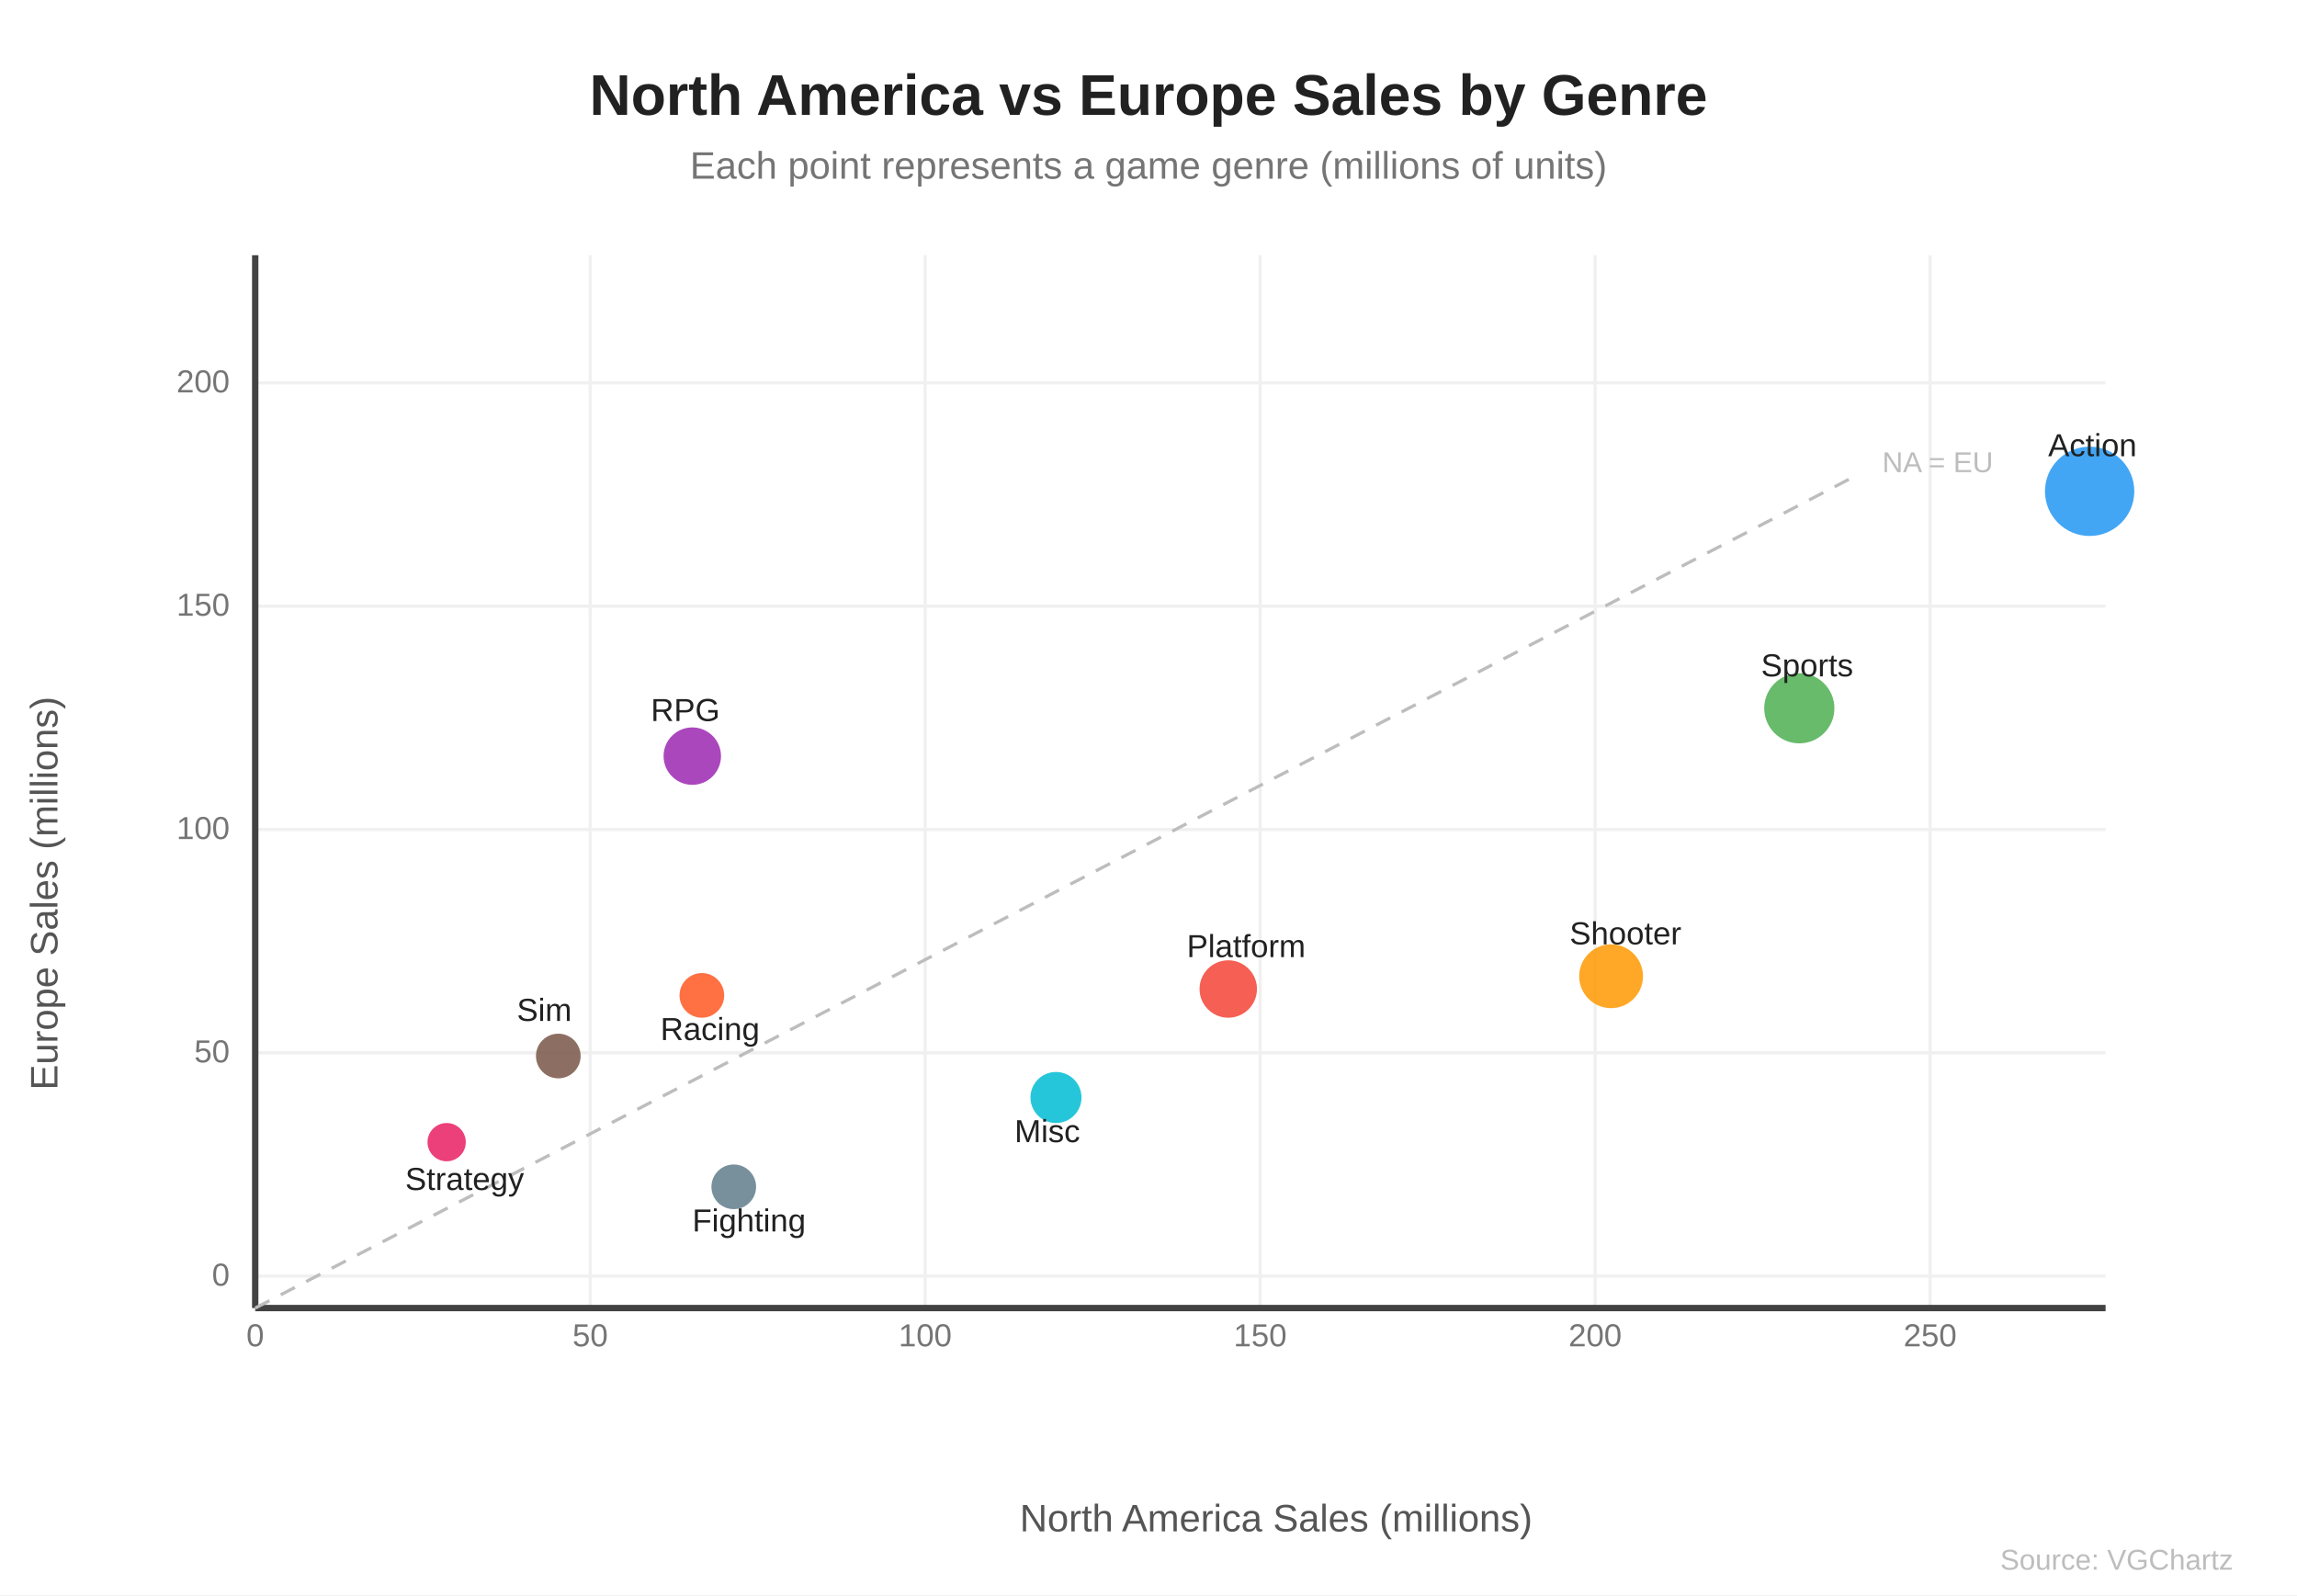
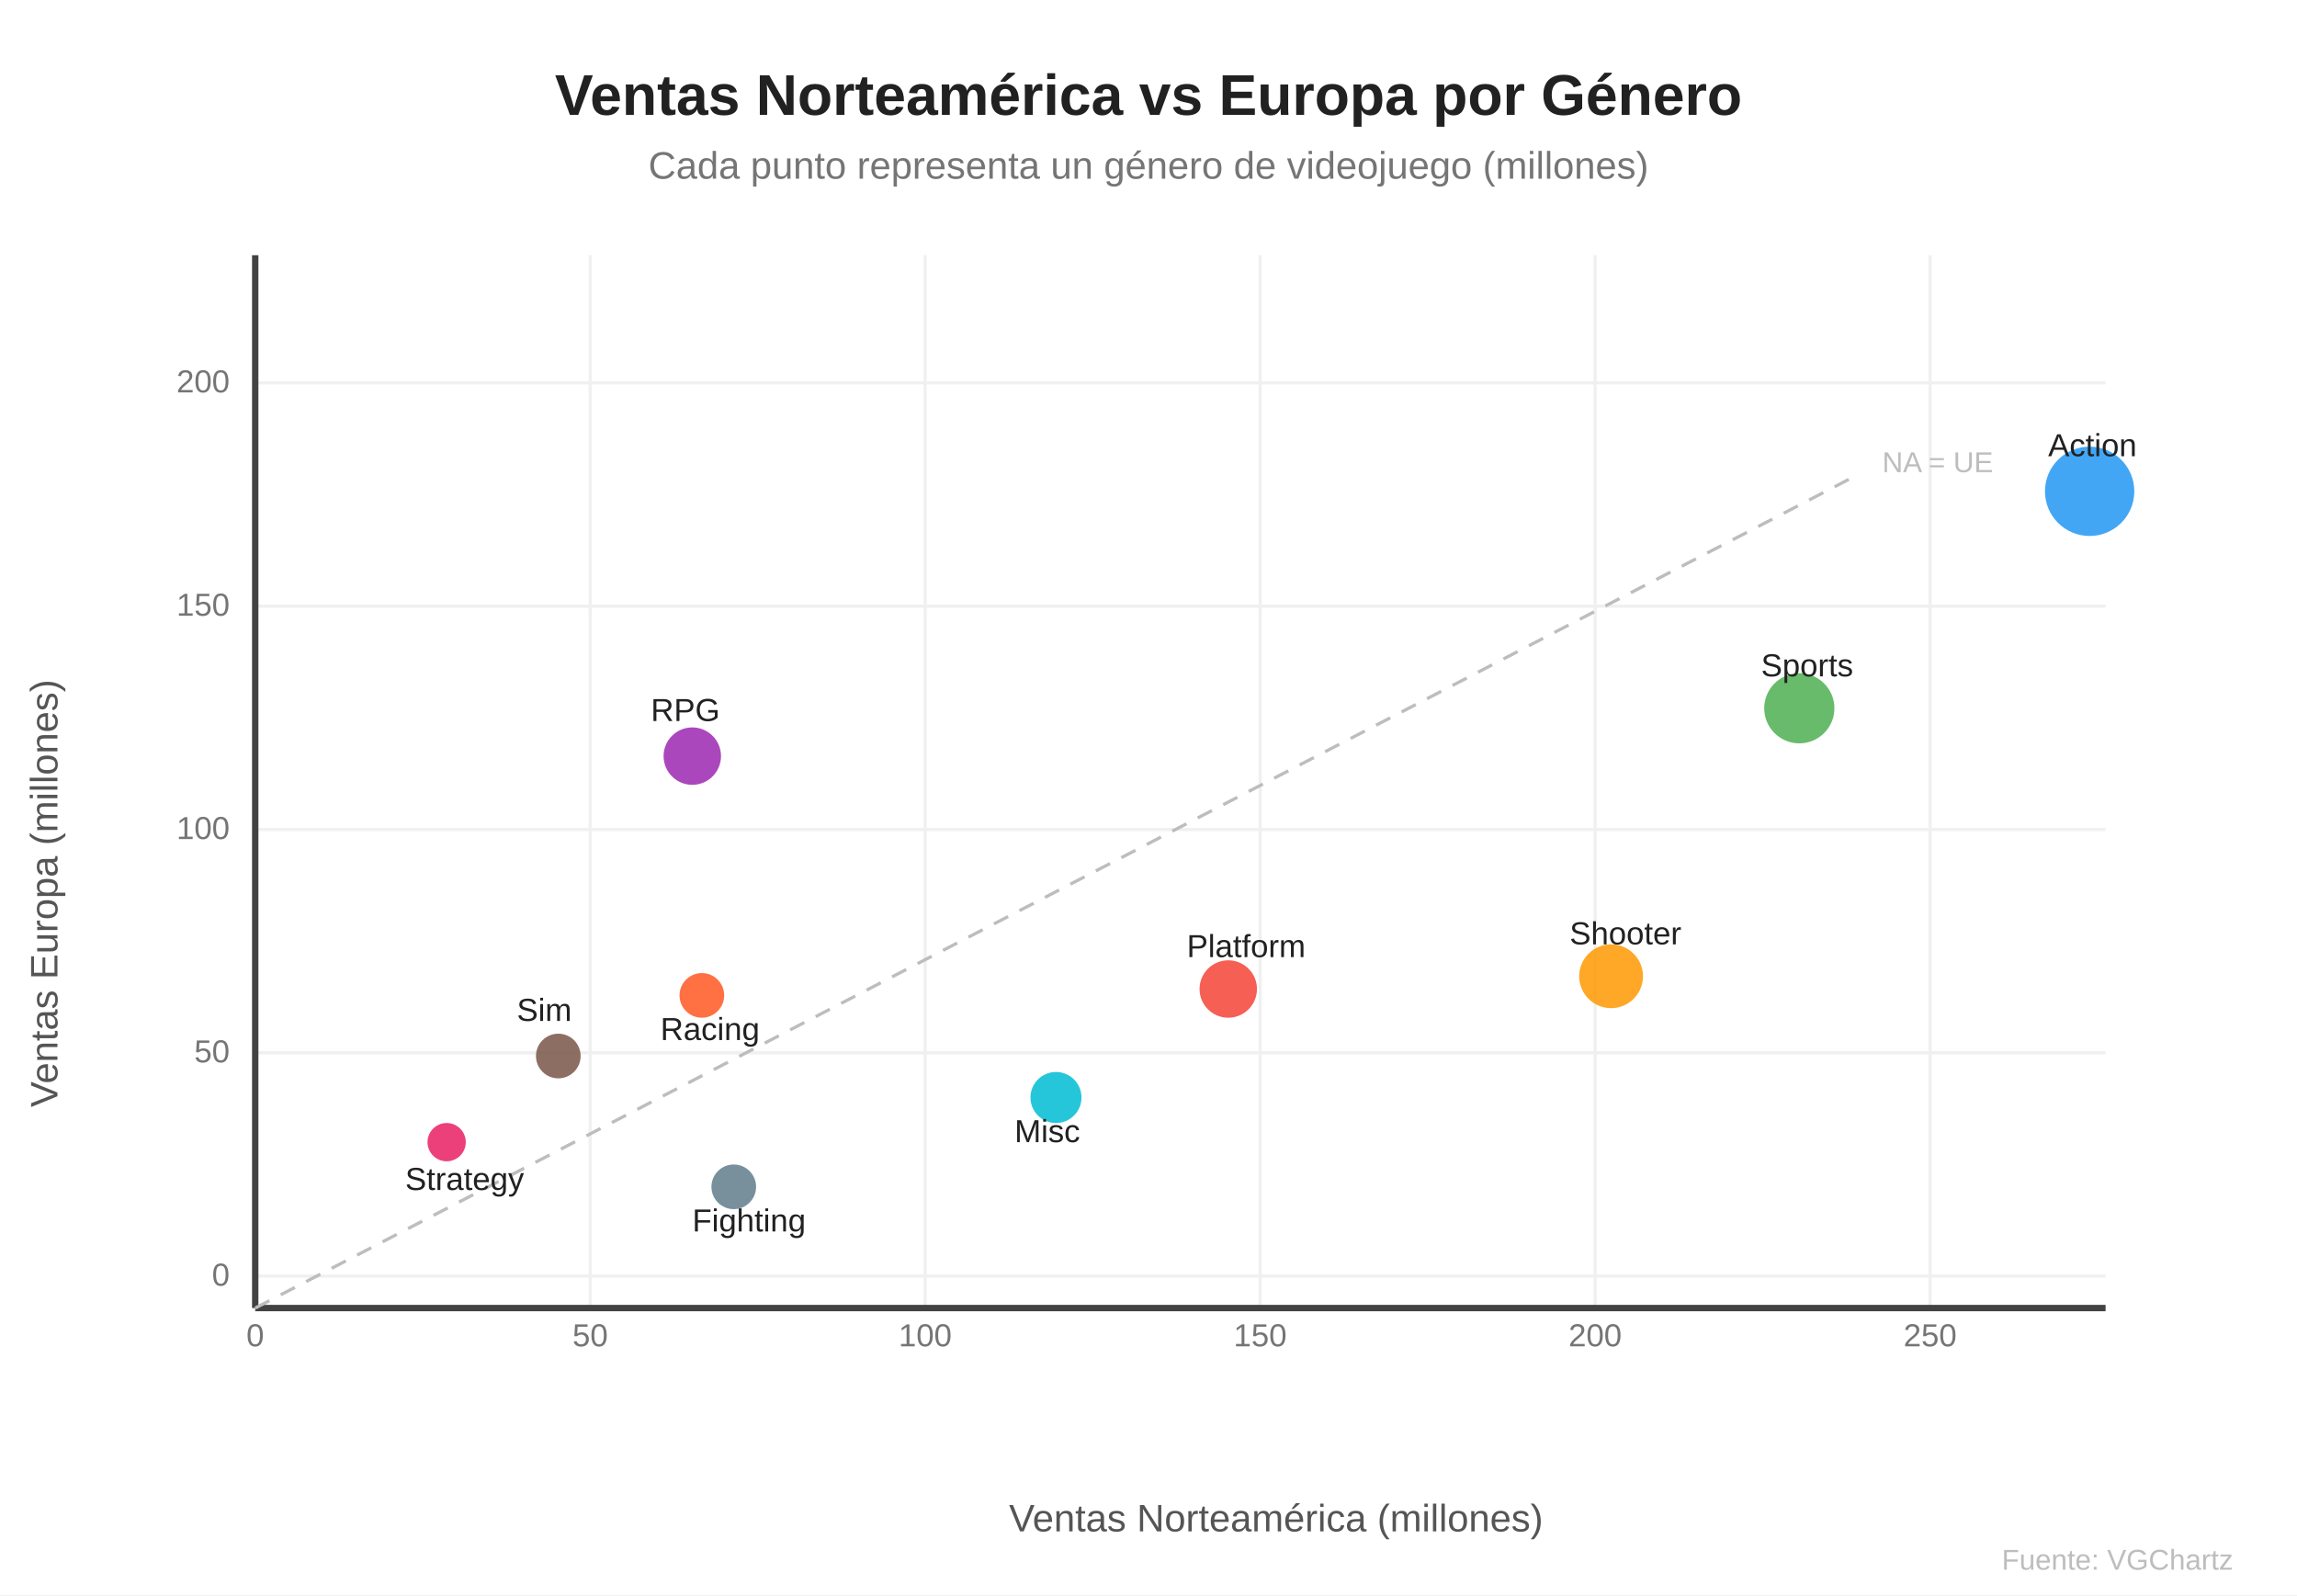
<svg xmlns="http://www.w3.org/2000/svg" width="720" height="500" viewBox="0 0 720 500">
  <rect width="720" height="500" fill="#ffffff" />
  <text x="360" y="36" text-anchor="middle" font-family="Arial,sans-serif" font-size="18" font-weight="bold" fill="#212121">
-     North America vs Europe Sales by Genre
+     Ventas Norteamérica vs Europa por Género
  </text>
-   <text x="360" y="56" text-anchor="middle" font-family="Arial,sans-serif" font-size="12" fill="#757575">Each point represents a game genre (millions of units)</text>
-   <text x="400" y="480" text-anchor="middle" font-family="Arial,sans-serif" font-size="12" fill="#555">North America Sales (millions)</text>
-   <text x="18" y="280" text-anchor="middle" font-family="Arial,sans-serif" font-size="12" fill="#555" transform="rotate(-90,18,280)">Europe Sales (millions)</text>
+   <text x="360" y="56" text-anchor="middle" font-family="Arial,sans-serif" font-size="12" fill="#757575">Cada punto representa un género de videojuego (millones)</text>
+   <text x="400" y="480" text-anchor="middle" font-family="Arial,sans-serif" font-size="12" fill="#555">Ventas Norteamérica (millones)</text>
+   <text x="18" y="280" text-anchor="middle" font-family="Arial,sans-serif" font-size="12" fill="#555" transform="rotate(-90,18,280)">Ventas Europa (millones)</text>
  <g stroke="#f0f0f0" stroke-width="1">
    <line x1="80" y1="400" x2="660" y2="400" />
    <line x1="80" y1="330" x2="660" y2="330" />
    <line x1="80" y1="260" x2="660" y2="260" />
    <line x1="80" y1="190" x2="660" y2="190" />
    <line x1="80" y1="120" x2="660" y2="120" />
    <line x1="80" y1="80" x2="80" y2="410" />
    <line x1="185" y1="80" x2="185" y2="410" />
    <line x1="290" y1="80" x2="290" y2="410" />
    <line x1="395" y1="80" x2="395" y2="410" />
    <line x1="500" y1="80" x2="500" y2="410" />
    <line x1="605" y1="80" x2="605" y2="410" />
  </g>
  <g font-family="Arial,sans-serif" font-size="10" fill="#757575" text-anchor="end">
    <text x="72" y="403">0</text>
    <text x="72" y="333">50</text>
    <text x="72" y="263">100</text>
    <text x="72" y="193">150</text>
    <text x="72" y="123">200</text>
  </g>
  <g font-family="Arial,sans-serif" font-size="10" fill="#757575" text-anchor="middle">
    <text x="80" y="422">0</text>
    <text x="185" y="422">50</text>
    <text x="290" y="422">100</text>
    <text x="395" y="422">150</text>
    <text x="500" y="422">200</text>
    <text x="605" y="422">250</text>
  </g>
  <line x1="80" y1="80" x2="80" y2="410" stroke="#424242" stroke-width="2" />
  <line x1="80" y1="410" x2="660" y2="410" stroke="#424242" stroke-width="2" />
  <line x1="80" y1="410" x2="580" y2="150" stroke="#bdbdbd" stroke-width="1" stroke-dasharray="5,4" />
-   <text x="590" y="148" font-family="Arial,sans-serif" font-size="9" fill="#bdbdbd">NA = EU</text>
+   <text x="590" y="148" font-family="Arial,sans-serif" font-size="9" fill="#bdbdbd">NA = UE</text>
  <circle id="dot-0" href="#row-0" cx="655" cy="154" r="14" fill="#2196F3" opacity="0.85" />
  <circle id="dot-1" href="#row-1" cx="564" cy="222" r="11" fill="#4CAF50" opacity="0.85" />
  <circle id="dot-2" href="#row-2" cx="505" cy="306" r="10" fill="#FF9800" opacity="0.85" />
  <circle id="dot-3" href="#row-3" cx="217" cy="237" r="9" fill="#9C27B0" opacity="0.85" />
  <circle id="dot-4" href="#row-4" cx="385" cy="310" r="9" fill="#F44336" opacity="0.85" />
  <circle id="dot-5" href="#row-5" cx="220" cy="312" r="7" fill="#FF5722" opacity="0.85" />
  <circle id="dot-6" href="#row-6" cx="331" cy="344" r="8" fill="#00BCD4" opacity="0.85" />
  <circle id="dot-7" href="#row-7" cx="230" cy="372" r="7" fill="#607D8B" opacity="0.85" />
  <circle id="dot-8" href="#row-8" cx="175" cy="331" r="7" fill="#795548" opacity="0.85" />
  <circle id="dot-9" href="#row-9" cx="140" cy="358" r="6" fill="#E91E63" opacity="0.85" />
  <g font-family="Arial,sans-serif" font-size="10" fill="#212121">
    <text id="dlbl-0" href="#row-0" x="642" y="143">Action</text>
    <text id="dlbl-1" href="#row-1" x="552" y="212">Sports</text>
    <text id="dlbl-2" href="#row-2" x="492" y="296">Shooter</text>
    <text id="dlbl-3" href="#row-3" x="204" y="226">RPG</text>
    <text id="dlbl-4" href="#row-4" x="372" y="300">Platform</text>
    <text id="dlbl-5" href="#row-5" x="207" y="326">Racing</text>
    <text id="dlbl-6" href="#row-6" x="318" y="358">Misc</text>
    <text id="dlbl-7" href="#row-7" x="217" y="386">Fighting</text>
    <text id="dlbl-8" href="#row-8" x="162" y="320">Sim</text>
    <text id="dlbl-9" href="#row-9" x="127" y="373">Strategy</text>
  </g>
-   <text x="700" y="492" text-anchor="end" font-family="Arial,sans-serif" font-size="9" fill="#bdbdbd">Source: VGChartz</text>
+   <text x="700" y="492" text-anchor="end" font-family="Arial,sans-serif" font-size="9" fill="#bdbdbd">Fuente: VGChartz</text>
</svg>
